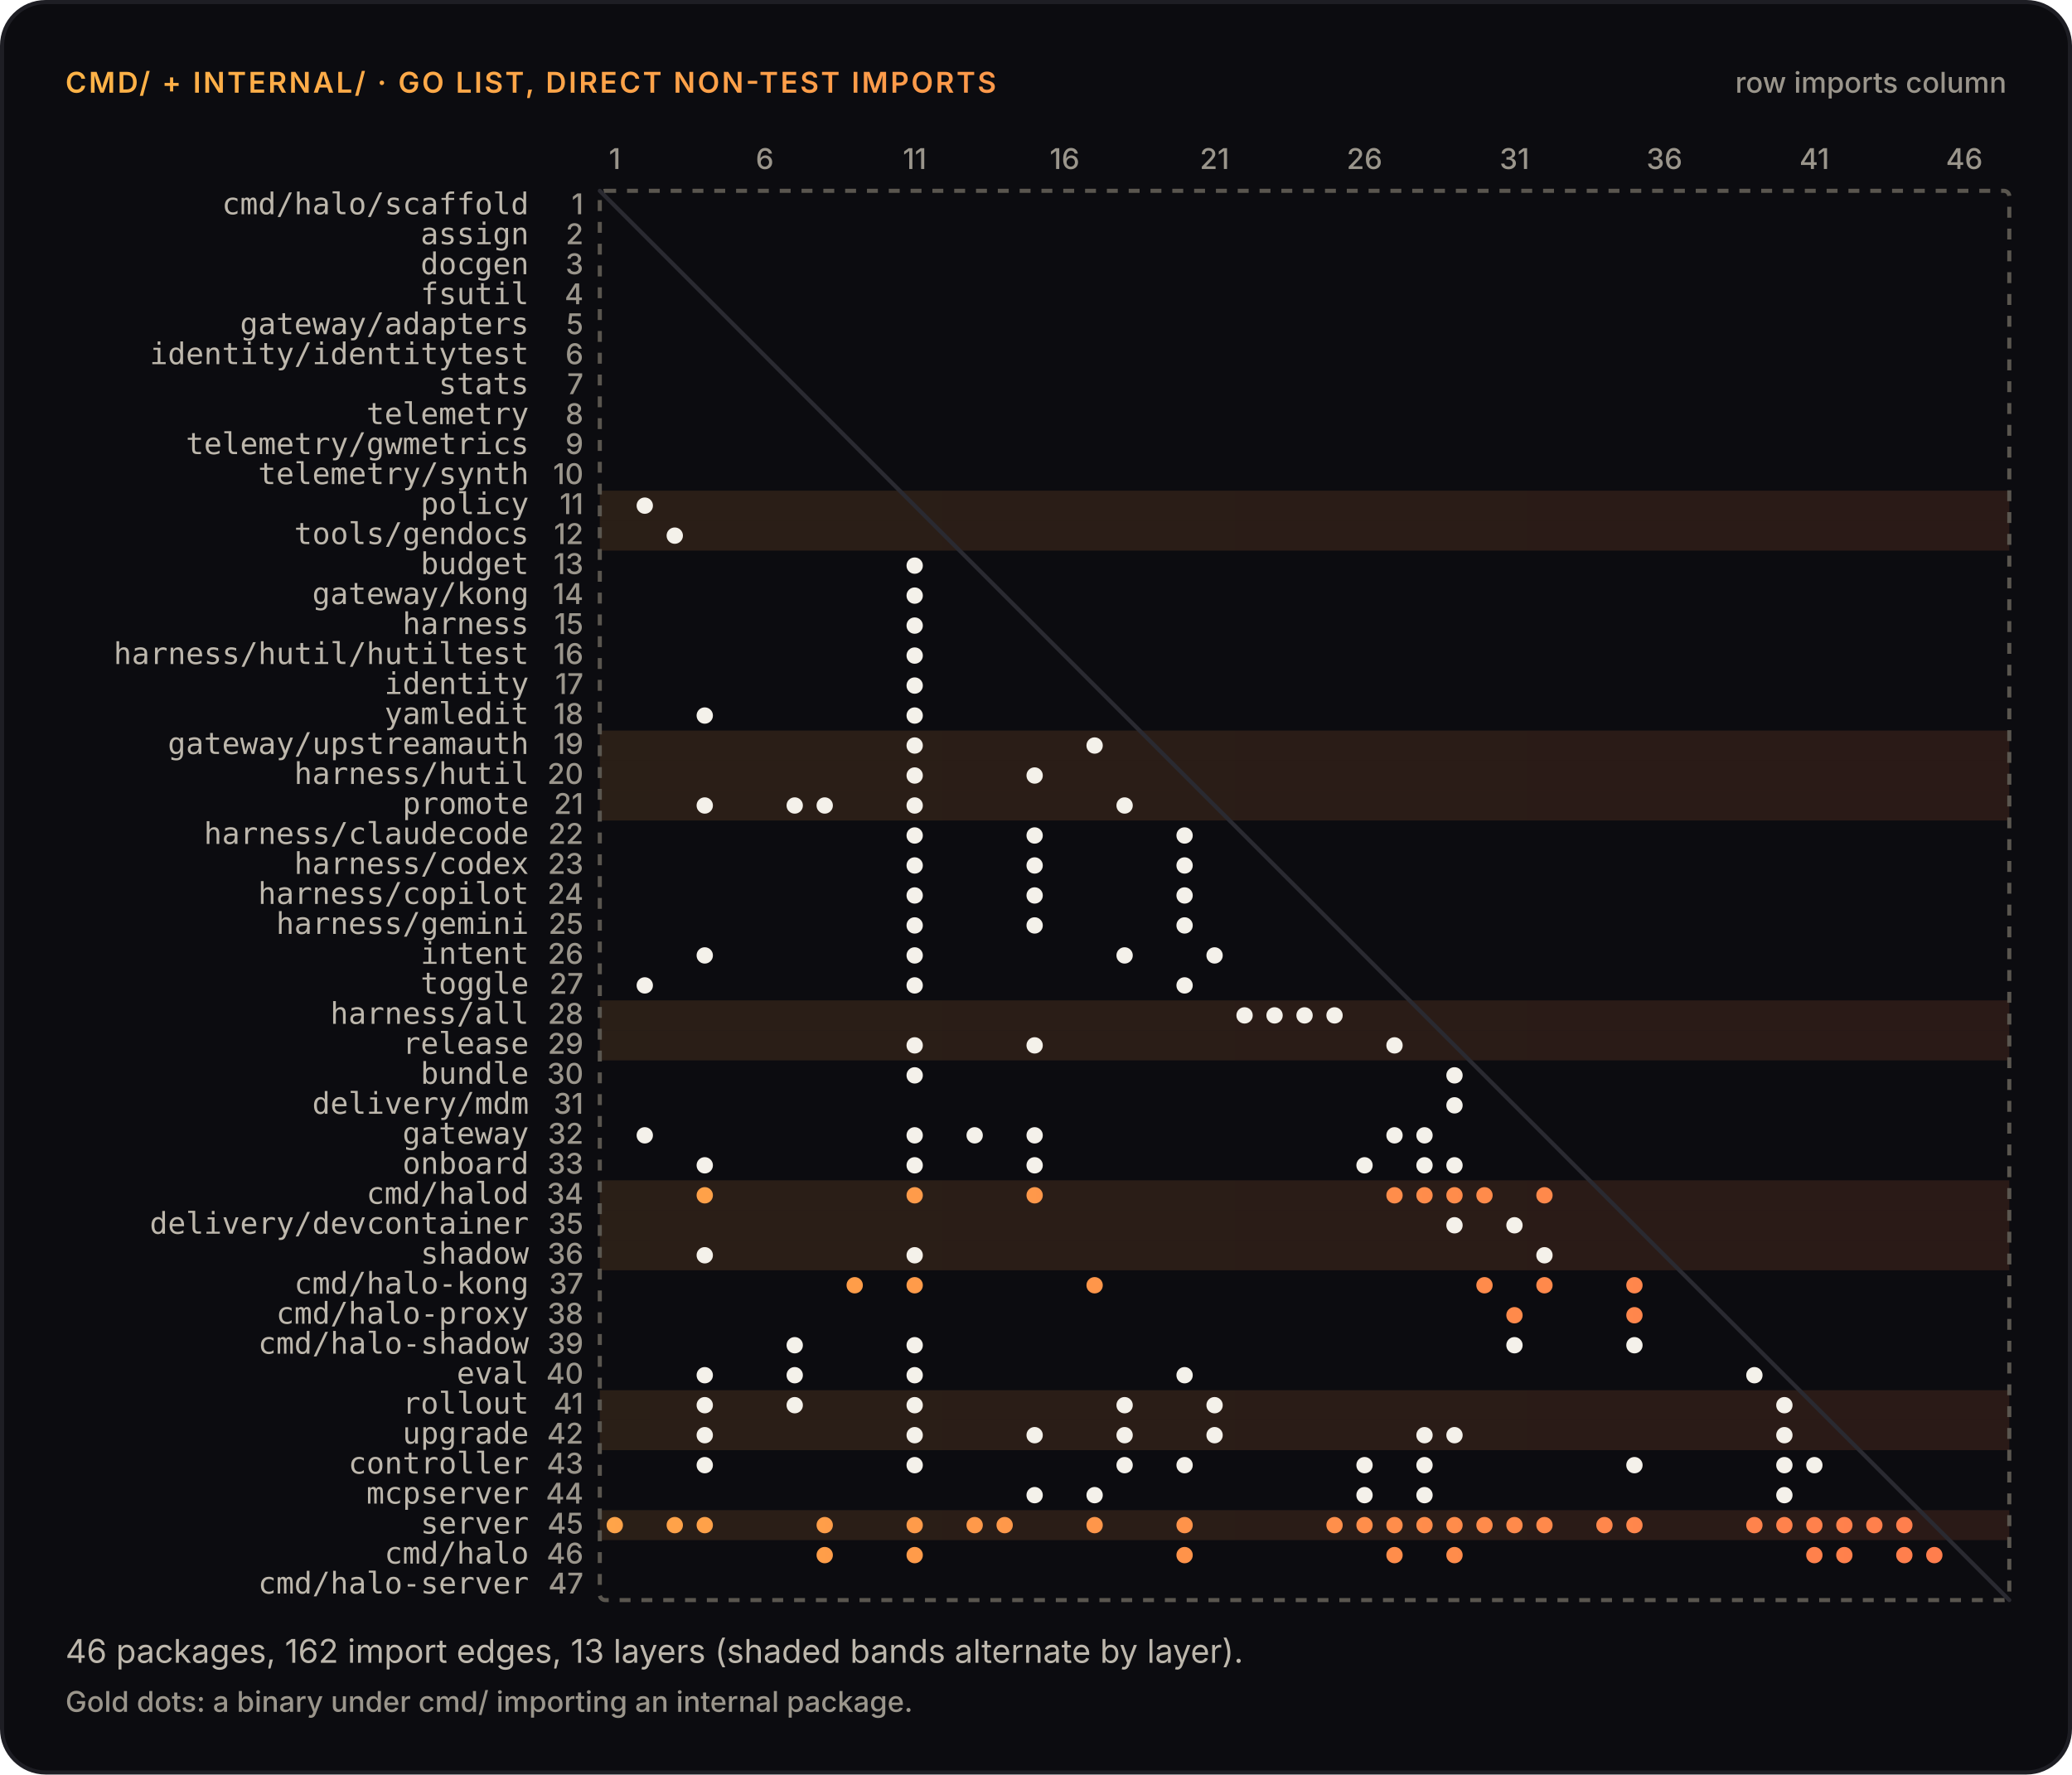
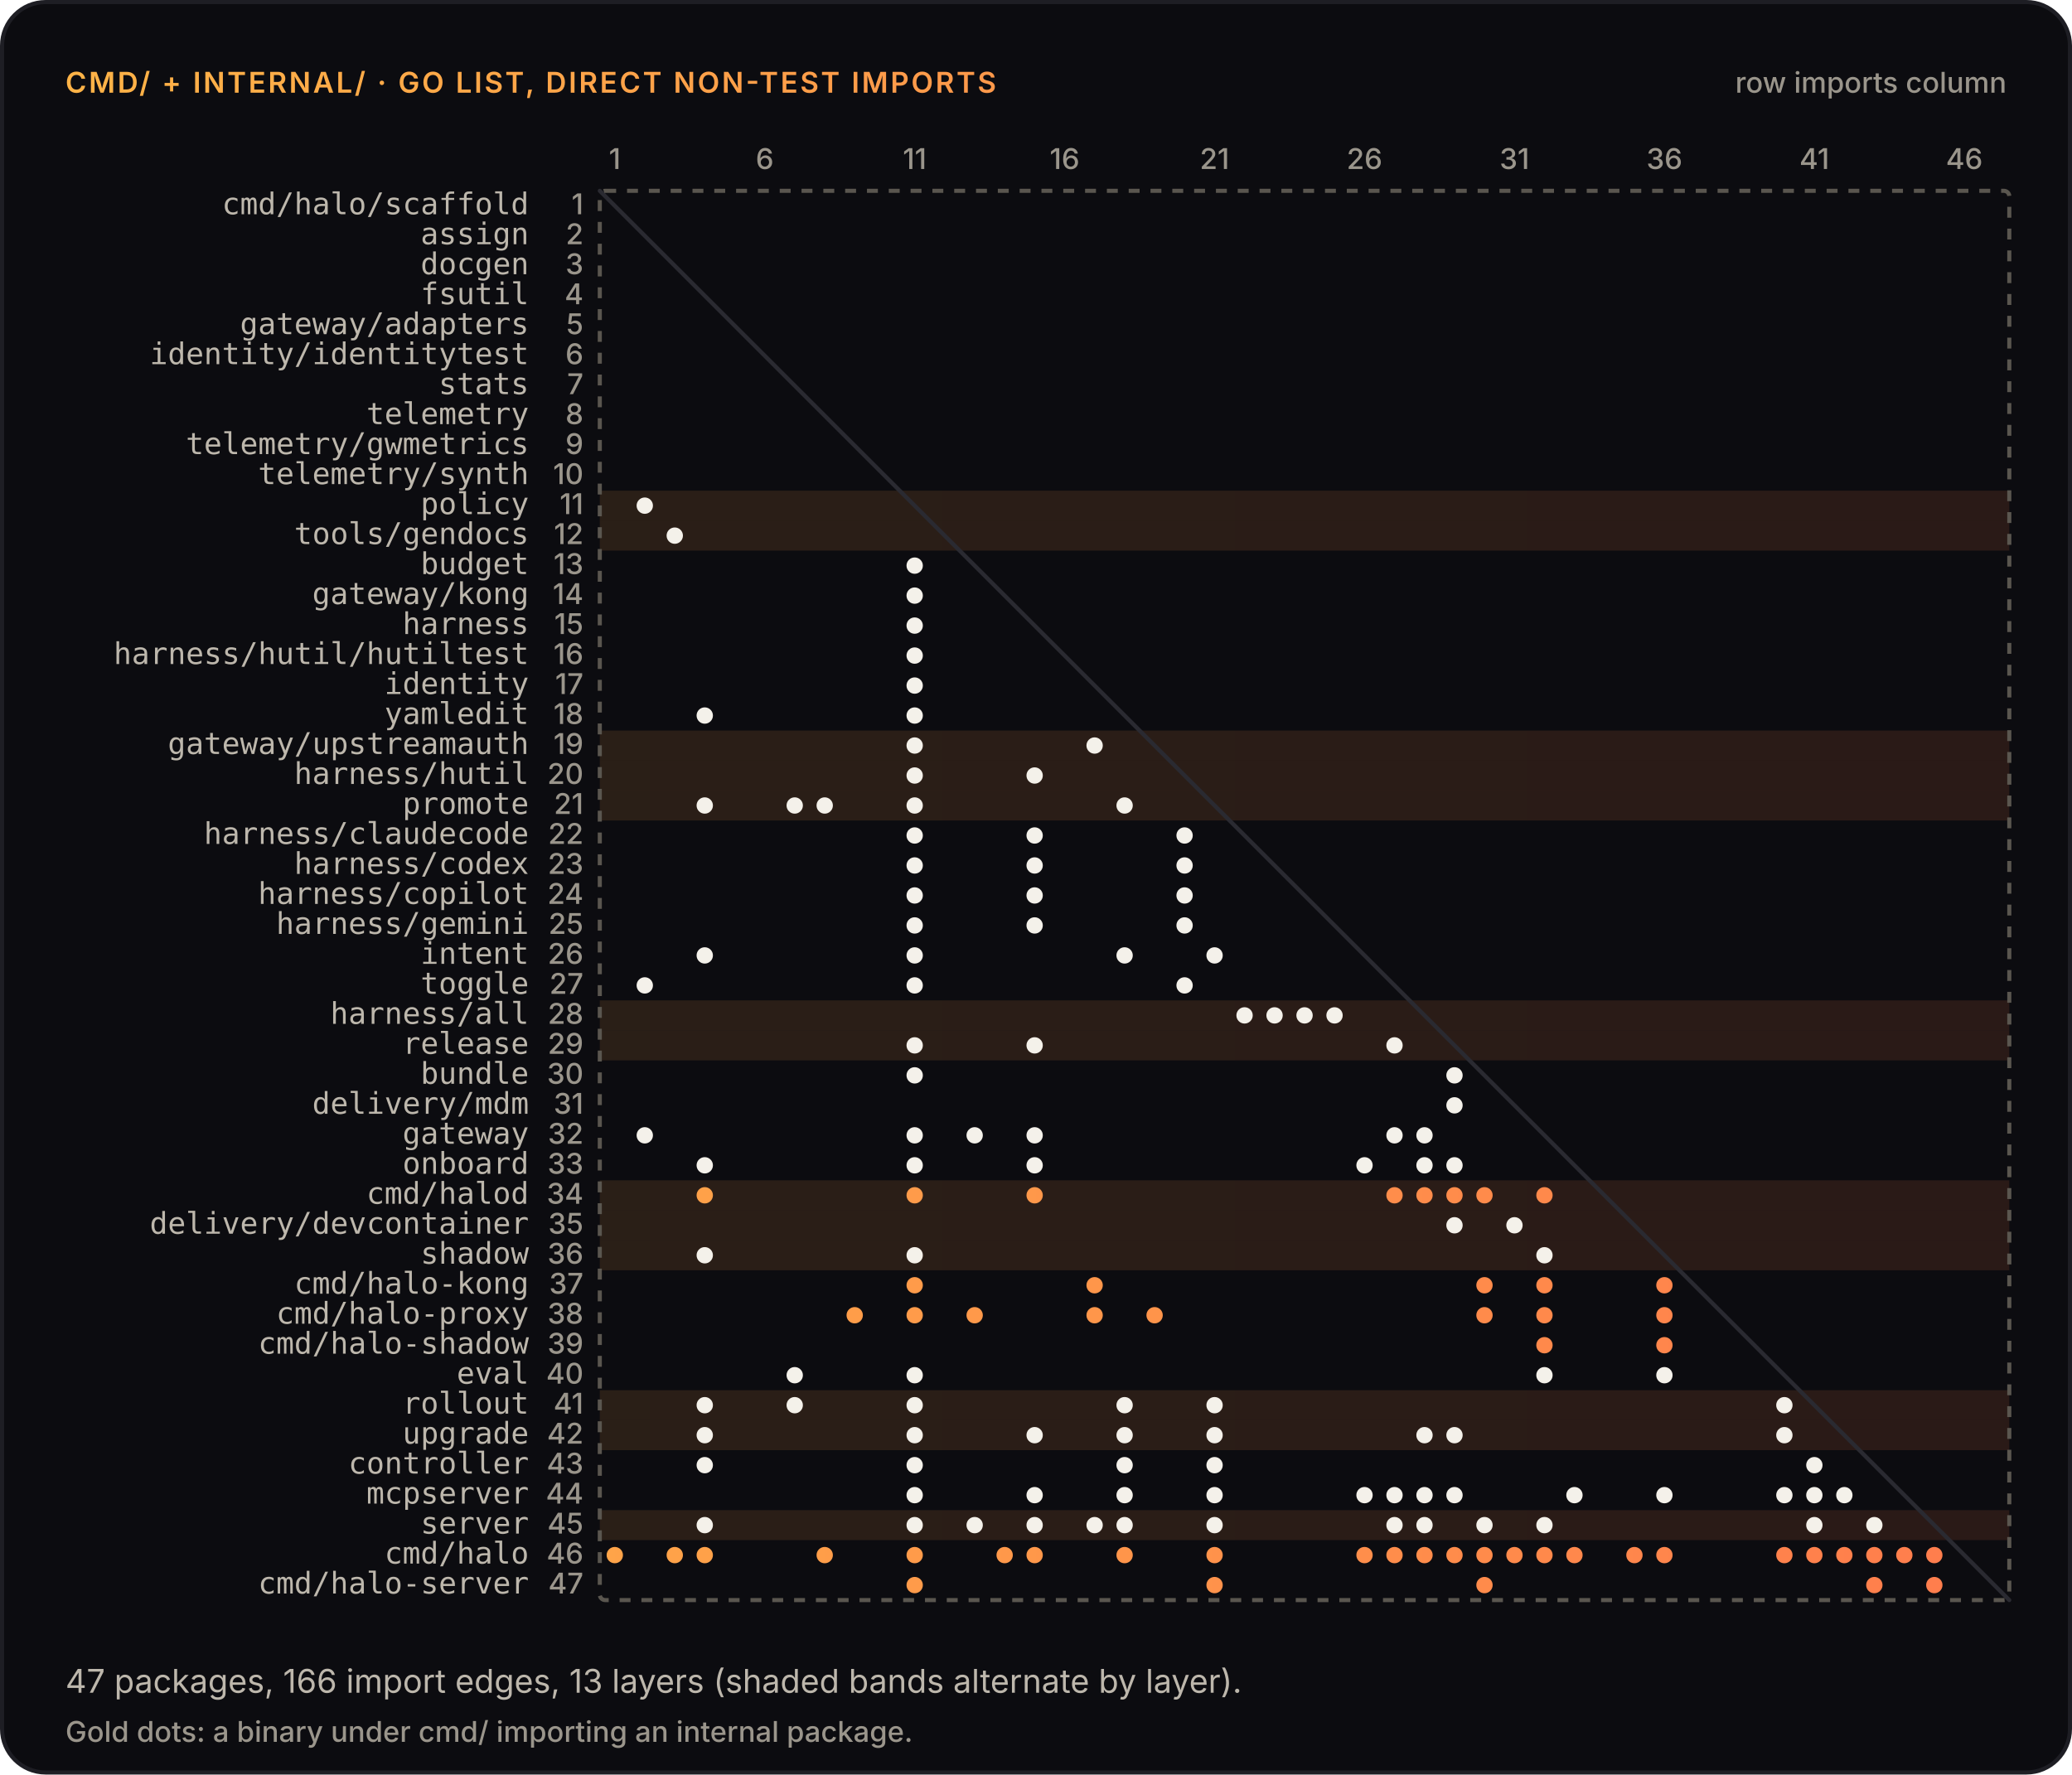
<svg xmlns="http://www.w3.org/2000/svg" viewBox="0 0 760 651" width="760" height="651" role="img" aria-labelledby="t d" font-family="ui-sans-serif,-apple-system,Inter,'Segoe UI',sans-serif">
  <style>
.cv{fill:#0c0c10;stroke:#1e1e24;stroke-width:1.5}
.card{fill:#121217;stroke:#2a2a31;stroke-width:1.5}
.soft{fill:url(#gs)}
.ring{fill:none;stroke:url(#ga);stroke-width:1.5}
.dcard{fill:#2a1414;stroke:#ff7a7a;stroke-width:1.5}
.ghost{fill:none;stroke:#5a564f;stroke-width:1.5;stroke-dasharray:4 4}
.zone{fill:#0f0f14;stroke:#24242b;stroke-width:1.5}
.chip{fill:#1a1a20;stroke:#2a2a31;stroke-width:1}
text{font-family:ui-sans-serif,-apple-system,Inter,'Segoe UI',sans-serif}
.t{font-size:13.5px;font-weight:600;fill:#f4f1ea}
.tm{font:600 12.5px ui-monospace,'SF Mono','JetBrains Mono',Menlo,Consolas,monospace;fill:#f4f1ea}
.td{fill:#ff7a7a}
.s{font-size:12px;fill:#bdb7ac}
.m{font:11px ui-monospace,'SF Mono','JetBrains Mono',Menlo,Consolas,monospace;fill:#bdb7ac}
.xs{font-size:10.5px;font-weight:500;fill:#9a958b}
.xm{font-family:ui-monospace,'SF Mono','JetBrains Mono',Menlo,Consolas,monospace;font-weight:400}
.xa{fill:url(#ga);font-weight:600}
.xd{fill:#ff7a7a;font-weight:600}
.xw{fill:#16130f;font-weight:600}
.k{font-size:10.5px;font-weight:600;letter-spacing:.08em;fill:#9a958b}
.ka{fill:url(#ga)}
.h1{font-size:42px;font-weight:700;letter-spacing:-.02em;fill:#f4f1ea}
.ln,.la,.ld,.lm{fill:none;stroke-width:1.5;stroke-linecap:round;stroke-linejoin:round}
.ln{stroke:#5a564f}.la{stroke:url(#ga)}.ld{stroke:#ff7a7a}.lm{stroke:#2a2a31}
.lane{stroke:#2a2a31;stroke-width:1.5;stroke-dasharray:3 4}
.dash{stroke-dasharray:5 5}
.dl{fill:#5a564f}.da{fill:url(#ga)}.dd{fill:#ff7a7a}
.pl{fill:#0c0c10}.pa{fill:#0c0c10;stroke:url(#ga);stroke-width:1}
.pd{fill:#2a1414;stroke:#ff7a7a;stroke-width:1}.ps{fill:url(#ga)}
.fa{fill:url(#ga)}.fs{fill:url(#gs)}.fm{fill:#1a1a20}.fd{fill:#ff7a7a}.ft{fill:#f4f1ea}
.bdg{fill:url(#ga)}.bn{font-size:9.5px;font-weight:700;fill:#16130f}
.ic{fill:none;stroke:url(#ga);stroke-width:1.75;stroke-linecap:round;stroke-linejoin:round}
.pkt{fill:url(#ga)}
.grow{transform-box:fill-box;transform-origin:left;animation:grow 4.8s cubic-bezier(.6,0,.2,1) infinite}
@keyframes grow{0%{transform:scaleX(.08)}25%{transform:scaleX(.3)}50%{transform:scaleX(.55)}75%,100%{transform:scaleX(1)}}
.flow{stroke-dasharray:4 6;animation:flow 1.1s linear infinite}
@keyframes flow{to{stroke-dashoffset:-20}}
.blink{animation:blink 3.2s ease-in-out infinite}
@keyframes blink{0%,100%{opacity:.18}35%,65%{opacity:1}}
.pulse{transform-box:fill-box;transform-origin:center;animation:pulse 2.8s ease-out infinite}
@keyframes pulse{0%{opacity:.55;transform:scale(.6)}100%{opacity:0;transform:scale(1.5)}}
@media (prefers-reduced-motion:reduce){.flow,.blink,.pulse,.grow{animation:none}.blink{opacity:1}.pulse,.pkt{display:none}}
</style>
  <defs>
    <linearGradient id="ga" gradientUnits="userSpaceOnUse" x1="0" y1="0" x2="760" y2="0">
      <stop offset="0" stop-color="#ffb547" />
      <stop offset="1" stop-color="#ff7a4d" />
    </linearGradient>
    <linearGradient id="gs" gradientUnits="userSpaceOnUse" x1="0" y1="0" x2="760" y2="0">
      <stop offset="0" stop-color="#ffb547" stop-opacity="0.12" />
      <stop offset="1" stop-color="#ff7a4d" stop-opacity="0.12" />
    </linearGradient>
    <filter id="sh" x="-10%" y="-10%" width="120%" height="140%">
      <feDropShadow dx="0" dy="1" stdDeviation="1.6" flood-color="#000000" flood-opacity="0.5" />
    </filter>
  </defs>
  <rect class="cv" x=".75" y=".75" width="758.5" height="649.5" rx="16" />
  <text class="k ka" x="24" y="34">CMD/ + INTERNAL/ · GO LIST, DIRECT NON-TEST IMPORTS</text>
  <text class="xs" x="736" y="34" text-anchor="end">row imports column</text>
  <text class="m" x="194" y="78.6" text-anchor="end">cmd/halo/scaffold</text>
  <text class="xs" x="214" y="78.6" text-anchor="end">1</text>
  <text class="m" x="194" y="89.6" text-anchor="end">assign</text>
  <text class="xs" x="214" y="89.6" text-anchor="end">2</text>
  <text class="m" x="194" y="100.6" text-anchor="end">docgen</text>
  <text class="xs" x="214" y="100.6" text-anchor="end">3</text>
  <text class="m" x="194" y="111.6" text-anchor="end">fsutil</text>
  <text class="xs" x="214" y="111.6" text-anchor="end">4</text>
  <text class="m" x="194" y="122.6" text-anchor="end">gateway/adapters</text>
  <text class="xs" x="214" y="122.6" text-anchor="end">5</text>
  <text class="m" x="194" y="133.6" text-anchor="end">identity/identitytest</text>
  <text class="xs" x="214" y="133.6" text-anchor="end">6</text>
  <text class="m" x="194" y="144.6" text-anchor="end">stats</text>
  <text class="xs" x="214" y="144.6" text-anchor="end">7</text>
  <text class="m" x="194" y="155.6" text-anchor="end">telemetry</text>
  <text class="xs" x="214" y="155.6" text-anchor="end">8</text>
  <text class="m" x="194" y="166.6" text-anchor="end">telemetry/gwmetrics</text>
  <text class="xs" x="214" y="166.6" text-anchor="end">9</text>
  <text class="m" x="194" y="177.6" text-anchor="end">telemetry/synth</text>
  <text class="xs" x="214" y="177.6" text-anchor="end">10</text>
  <rect class="fs" x="220" y="180" width="517" height="11" />
  <text class="m" x="194" y="188.6" text-anchor="end">policy</text>
  <text class="xs" x="214" y="188.6" text-anchor="end">11</text>
  <rect class="fs" x="220" y="191" width="517" height="11" />
  <text class="m" x="194" y="199.6" text-anchor="end">tools/gendocs</text>
  <text class="xs" x="214" y="199.6" text-anchor="end">12</text>
  <text class="m" x="194" y="210.6" text-anchor="end">budget</text>
  <text class="xs" x="214" y="210.6" text-anchor="end">13</text>
  <text class="m" x="194" y="221.6" text-anchor="end">gateway/kong</text>
  <text class="xs" x="214" y="221.6" text-anchor="end">14</text>
  <text class="m" x="194" y="232.6" text-anchor="end">harness</text>
  <text class="xs" x="214" y="232.6" text-anchor="end">15</text>
  <text class="m" x="194" y="243.6" text-anchor="end">harness/hutil/hutiltest</text>
  <text class="xs" x="214" y="243.6" text-anchor="end">16</text>
  <text class="m" x="194" y="254.6" text-anchor="end">identity</text>
  <text class="xs" x="214" y="254.6" text-anchor="end">17</text>
  <text class="m" x="194" y="265.6" text-anchor="end">yamledit</text>
  <text class="xs" x="214" y="265.6" text-anchor="end">18</text>
  <rect class="fs" x="220" y="268" width="517" height="11" />
  <text class="m" x="194" y="276.6" text-anchor="end">gateway/upstreamauth</text>
  <text class="xs" x="214" y="276.6" text-anchor="end">19</text>
  <rect class="fs" x="220" y="279" width="517" height="11" />
  <text class="m" x="194" y="287.6" text-anchor="end">harness/hutil</text>
  <text class="xs" x="214" y="287.6" text-anchor="end">20</text>
  <rect class="fs" x="220" y="290" width="517" height="11" />
  <text class="m" x="194" y="298.6" text-anchor="end">promote</text>
  <text class="xs" x="214" y="298.6" text-anchor="end">21</text>
  <text class="m" x="194" y="309.6" text-anchor="end">harness/claudecode</text>
  <text class="xs" x="214" y="309.6" text-anchor="end">22</text>
  <text class="m" x="194" y="320.6" text-anchor="end">harness/codex</text>
  <text class="xs" x="214" y="320.6" text-anchor="end">23</text>
  <text class="m" x="194" y="331.6" text-anchor="end">harness/copilot</text>
  <text class="xs" x="214" y="331.6" text-anchor="end">24</text>
  <text class="m" x="194" y="342.6" text-anchor="end">harness/gemini</text>
  <text class="xs" x="214" y="342.6" text-anchor="end">25</text>
  <text class="m" x="194" y="353.6" text-anchor="end">intent</text>
  <text class="xs" x="214" y="353.6" text-anchor="end">26</text>
  <text class="m" x="194" y="364.6" text-anchor="end">toggle</text>
  <text class="xs" x="214" y="364.6" text-anchor="end">27</text>
  <rect class="fs" x="220" y="367" width="517" height="11" />
  <text class="m" x="194" y="375.6" text-anchor="end">harness/all</text>
  <text class="xs" x="214" y="375.6" text-anchor="end">28</text>
  <rect class="fs" x="220" y="378" width="517" height="11" />
  <text class="m" x="194" y="386.6" text-anchor="end">release</text>
  <text class="xs" x="214" y="386.6" text-anchor="end">29</text>
  <text class="m" x="194" y="397.6" text-anchor="end">bundle</text>
  <text class="xs" x="214" y="397.6" text-anchor="end">30</text>
  <text class="m" x="194" y="408.6" text-anchor="end">delivery/mdm</text>
  <text class="xs" x="214" y="408.6" text-anchor="end">31</text>
  <text class="m" x="194" y="419.6" text-anchor="end">gateway</text>
  <text class="xs" x="214" y="419.6" text-anchor="end">32</text>
  <text class="m" x="194" y="430.6" text-anchor="end">onboard</text>
  <text class="xs" x="214" y="430.6" text-anchor="end">33</text>
  <rect class="fs" x="220" y="433" width="517" height="11" />
  <text class="m" x="194" y="441.6" text-anchor="end">cmd/halod</text>
  <text class="xs" x="214" y="441.6" text-anchor="end">34</text>
  <rect class="fs" x="220" y="444" width="517" height="11" />
  <text class="m" x="194" y="452.6" text-anchor="end">delivery/devcontainer</text>
  <text class="xs" x="214" y="452.6" text-anchor="end">35</text>
  <rect class="fs" x="220" y="455" width="517" height="11" />
  <text class="m" x="194" y="463.6" text-anchor="end">shadow</text>
  <text class="xs" x="214" y="463.6" text-anchor="end">36</text>
  <text class="m" x="194" y="474.6" text-anchor="end">cmd/halo-kong</text>
  <text class="xs" x="214" y="474.6" text-anchor="end">37</text>
  <text class="m" x="194" y="485.6" text-anchor="end">cmd/halo-proxy</text>
  <text class="xs" x="214" y="485.6" text-anchor="end">38</text>
  <text class="m" x="194" y="496.6" text-anchor="end">cmd/halo-shadow</text>
  <text class="xs" x="214" y="496.6" text-anchor="end">39</text>
  <text class="m" x="194" y="507.6" text-anchor="end">eval</text>
  <text class="xs" x="214" y="507.6" text-anchor="end">40</text>
  <rect class="fs" x="220" y="510" width="517" height="11" />
  <text class="m" x="194" y="518.6" text-anchor="end">rollout</text>
  <text class="xs" x="214" y="518.6" text-anchor="end">41</text>
  <rect class="fs" x="220" y="521" width="517" height="11" />
  <text class="m" x="194" y="529.6" text-anchor="end">upgrade</text>
  <text class="xs" x="214" y="529.6" text-anchor="end">42</text>
  <text class="m" x="194" y="540.6" text-anchor="end">controller</text>
  <text class="xs" x="214" y="540.6" text-anchor="end">43</text>
  <text class="m" x="194" y="551.6" text-anchor="end">mcpserver</text>
  <text class="xs" x="214" y="551.6" text-anchor="end">44</text>
  <rect class="fs" x="220" y="554" width="517" height="11" />
  <text class="m" x="194" y="562.6" text-anchor="end">server</text>
  <text class="xs" x="214" y="562.6" text-anchor="end">45</text>
  <text class="m" x="194" y="573.6" text-anchor="end">cmd/halo</text>
  <text class="xs" x="214" y="573.6" text-anchor="end">46</text>
  <text class="m" x="194" y="584.6" text-anchor="end">cmd/halo-server</text>
  <text class="xs" x="214" y="584.6" text-anchor="end">47</text>
  <text class="xs" x="225.5" y="62" text-anchor="middle">1</text>
  <text class="xs" x="280.5" y="62" text-anchor="middle">6</text>
  <text class="xs" x="335.5" y="62" text-anchor="middle">11</text>
  <text class="xs" x="390.5" y="62" text-anchor="middle">16</text>
  <text class="xs" x="445.5" y="62" text-anchor="middle">21</text>
  <text class="xs" x="500.5" y="62" text-anchor="middle">26</text>
  <text class="xs" x="555.5" y="62" text-anchor="middle">31</text>
  <text class="xs" x="610.5" y="62" text-anchor="middle">36</text>
  <text class="xs" x="665.5" y="62" text-anchor="middle">41</text>
  <text class="xs" x="720.5" y="62" text-anchor="middle">46</text>
  <path class="lm" d="M220 70L737 587" />
  <rect class="ghost" x="220" y="70" width="517" height="517" rx="2" />
  <circle class="ft" cx="236.5" cy="185.5" r="3" />
  <circle class="ft" cx="247.5" cy="196.5" r="3" />
  <circle class="ft" cx="335.5" cy="207.5" r="3" />
  <circle class="ft" cx="335.5" cy="218.5" r="3" />
  <circle class="ft" cx="335.5" cy="229.5" r="3" />
  <circle class="ft" cx="335.5" cy="240.5" r="3" />
  <circle class="ft" cx="335.5" cy="251.5" r="3" />
  <circle class="ft" cx="258.5" cy="262.5" r="3" />
  <circle class="ft" cx="335.5" cy="262.5" r="3" />
  <circle class="ft" cx="401.5" cy="273.5" r="3" />
  <circle class="ft" cx="335.5" cy="273.5" r="3" />
  <circle class="ft" cx="379.5" cy="284.5" r="3" />
  <circle class="ft" cx="335.5" cy="284.5" r="3" />
  <circle class="ft" cx="258.5" cy="295.5" r="3" />
  <circle class="ft" cx="335.5" cy="295.5" r="3" />
  <circle class="ft" cx="291.5" cy="295.5" r="3" />
  <circle class="ft" cx="302.5" cy="295.5" r="3" />
  <circle class="ft" cx="412.5" cy="295.5" r="3" />
  <circle class="ft" cx="379.5" cy="306.5" r="3" />
  <circle class="ft" cx="434.5" cy="306.5" r="3" />
  <circle class="ft" cx="335.5" cy="306.5" r="3" />
  <circle class="ft" cx="379.5" cy="317.5" r="3" />
  <circle class="ft" cx="434.5" cy="317.5" r="3" />
  <circle class="ft" cx="335.5" cy="317.5" r="3" />
  <circle class="ft" cx="379.5" cy="328.5" r="3" />
  <circle class="ft" cx="434.5" cy="328.5" r="3" />
  <circle class="ft" cx="335.5" cy="328.5" r="3" />
  <circle class="ft" cx="379.5" cy="339.5" r="3" />
  <circle class="ft" cx="434.5" cy="339.5" r="3" />
  <circle class="ft" cx="335.5" cy="339.5" r="3" />
  <circle class="ft" cx="258.5" cy="350.5" r="3" />
  <circle class="ft" cx="335.5" cy="350.5" r="3" />
  <circle class="ft" cx="445.5" cy="350.5" r="3" />
  <circle class="ft" cx="412.5" cy="350.5" r="3" />
  <circle class="ft" cx="236.5" cy="361.5" r="3" />
  <circle class="ft" cx="434.5" cy="361.5" r="3" />
  <circle class="ft" cx="335.5" cy="361.5" r="3" />
  <circle class="ft" cx="456.5" cy="372.5" r="3" />
  <circle class="ft" cx="467.5" cy="372.5" r="3" />
  <circle class="ft" cx="478.5" cy="372.5" r="3" />
  <circle class="ft" cx="489.5" cy="372.5" r="3" />
  <circle class="ft" cx="379.5" cy="383.5" r="3" />
  <circle class="ft" cx="335.5" cy="383.5" r="3" />
  <circle class="ft" cx="511.5" cy="383.5" r="3" />
  <circle class="ft" cx="335.5" cy="394.5" r="3" />
  <circle class="ft" cx="533.5" cy="394.5" r="3" />
  <circle class="ft" cx="533.5" cy="405.5" r="3" />
  <circle class="ft" cx="236.5" cy="416.5" r="3" />
  <circle class="ft" cx="357.5" cy="416.5" r="3" />
  <circle class="ft" cx="379.5" cy="416.5" r="3" />
  <circle class="ft" cx="522.5" cy="416.5" r="3" />
  <circle class="ft" cx="335.5" cy="416.5" r="3" />
  <circle class="ft" cx="511.5" cy="416.5" r="3" />
  <circle class="ft" cx="258.5" cy="427.5" r="3" />
  <circle class="ft" cx="379.5" cy="427.5" r="3" />
  <circle class="ft" cx="522.5" cy="427.5" r="3" />
  <circle class="ft" cx="500.5" cy="427.5" r="3" />
  <circle class="ft" cx="335.5" cy="427.5" r="3" />
  <circle class="ft" cx="533.5" cy="427.5" r="3" />
  <circle class="fa" cx="544.5" cy="438.5" r="3" />
  <circle class="fa" cx="258.5" cy="438.5" r="3" />
  <circle class="fa" cx="566.5" cy="438.5" r="3" />
  <circle class="fa" cx="379.5" cy="438.5" r="3" />
  <circle class="fa" cx="522.5" cy="438.5" r="3" />
  <circle class="fa" cx="335.5" cy="438.5" r="3" />
  <circle class="fa" cx="533.5" cy="438.5" r="3" />
  <circle class="fa" cx="511.5" cy="438.5" r="3" />
  <circle class="ft" cx="555.5" cy="449.5" r="3" />
  <circle class="ft" cx="533.5" cy="449.5" r="3" />
  <circle class="ft" cx="258.5" cy="460.5" r="3" />
  <circle class="ft" cx="566.5" cy="460.5" r="3" />
  <circle class="ft" cx="335.5" cy="460.5" r="3" />
  <circle class="fa" cx="544.5" cy="471.5" r="3" />
  <circle class="fa" cx="566.5" cy="471.5" r="3" />
  <circle class="fa" cx="401.5" cy="471.5" r="3" />
  <circle class="fa" cx="335.5" cy="471.5" r="3" />
-   <circle class="fa" cx="599.5" cy="471.5" r="3" />
-   <circle class="fa" cx="313.5" cy="471.5" r="3" />
-   <circle class="fa" cx="555.5" cy="482.5" r="3" />
-   <circle class="fa" cx="599.5" cy="482.5" r="3" />
-   <circle class="ft" cx="555.5" cy="493.5" r="3" />
-   <circle class="ft" cx="335.5" cy="493.5" r="3" />
-   <circle class="ft" cx="599.5" cy="493.5" r="3" />
-   <circle class="ft" cx="291.5" cy="493.5" r="3" />
-   <circle class="ft" cx="643.5" cy="504.5" r="3" />
-   <circle class="ft" cx="258.5" cy="504.5" r="3" />
+   <circle class="fa" cx="610.5" cy="471.5" r="3" />
+   <circle class="fa" cx="357.5" cy="482.5" r="3" />
+   <circle class="fa" cx="544.5" cy="482.5" r="3" />
+   <circle class="fa" cx="566.5" cy="482.5" r="3" />
+   <circle class="fa" cx="423.5" cy="482.5" r="3" />
+   <circle class="fa" cx="401.5" cy="482.5" r="3" />
+   <circle class="fa" cx="335.5" cy="482.5" r="3" />
+   <circle class="fa" cx="610.5" cy="482.5" r="3" />
+   <circle class="fa" cx="313.5" cy="482.5" r="3" />
+   <circle class="fa" cx="566.5" cy="493.5" r="3" />
+   <circle class="fa" cx="610.5" cy="493.5" r="3" />
+   <circle class="ft" cx="566.5" cy="504.5" r="3" />
  <circle class="ft" cx="335.5" cy="504.5" r="3" />
-   <circle class="ft" cx="434.5" cy="504.5" r="3" />
+   <circle class="ft" cx="610.5" cy="504.5" r="3" />
  <circle class="ft" cx="291.5" cy="504.5" r="3" />
  <circle class="ft" cx="654.5" cy="515.5" r="3" />
  <circle class="ft" cx="258.5" cy="515.5" r="3" />
  <circle class="ft" cx="335.5" cy="515.5" r="3" />
  <circle class="ft" cx="445.5" cy="515.5" r="3" />
  <circle class="ft" cx="291.5" cy="515.5" r="3" />
  <circle class="ft" cx="412.5" cy="515.5" r="3" />
  <circle class="ft" cx="654.5" cy="526.5" r="3" />
  <circle class="ft" cx="258.5" cy="526.5" r="3" />
  <circle class="ft" cx="379.5" cy="526.5" r="3" />
  <circle class="ft" cx="522.5" cy="526.5" r="3" />
  <circle class="ft" cx="335.5" cy="526.5" r="3" />
  <circle class="ft" cx="445.5" cy="526.5" r="3" />
  <circle class="ft" cx="533.5" cy="526.5" r="3" />
  <circle class="ft" cx="412.5" cy="526.5" r="3" />
  <circle class="ft" cx="258.5" cy="537.5" r="3" />
  <circle class="ft" cx="335.5" cy="537.5" r="3" />
-   <circle class="ft" cx="434.5" cy="537.5" r="3" />
-   <circle class="ft" cx="522.5" cy="537.5" r="3" />
-   <circle class="ft" cx="654.5" cy="537.5" r="3" />
-   <circle class="ft" cx="599.5" cy="537.5" r="3" />
-   <circle class="ft" cx="500.5" cy="537.5" r="3" />
+   <circle class="ft" cx="445.5" cy="537.5" r="3" />
  <circle class="ft" cx="665.5" cy="537.5" r="3" />
  <circle class="ft" cx="412.5" cy="537.5" r="3" />
  <circle class="ft" cx="654.5" cy="548.5" r="3" />
  <circle class="ft" cx="379.5" cy="548.5" r="3" />
  <circle class="ft" cx="522.5" cy="548.5" r="3" />
  <circle class="ft" cx="500.5" cy="548.5" r="3" />
-   <circle class="ft" cx="401.5" cy="548.5" r="3" />
-   <circle class="fa" cx="225.5" cy="559.5" r="3" />
-   <circle class="fa" cx="533.5" cy="559.5" r="3" />
-   <circle class="fa" cx="676.5" cy="559.5" r="3" />
-   <circle class="fa" cx="588.5" cy="559.5" r="3" />
-   <circle class="fa" cx="544.5" cy="559.5" r="3" />
-   <circle class="fa" cx="247.5" cy="559.5" r="3" />
-   <circle class="fa" cx="643.5" cy="559.5" r="3" />
-   <circle class="fa" cx="258.5" cy="559.5" r="3" />
-   <circle class="fa" cx="555.5" cy="559.5" r="3" />
-   <circle class="fa" cx="357.5" cy="559.5" r="3" />
-   <circle class="fa" cx="368.5" cy="559.5" r="3" />
-   <circle class="fa" cx="511.5" cy="559.5" r="3" />
-   <circle class="fa" cx="489.5" cy="559.5" r="3" />
-   <circle class="fa" cx="687.5" cy="559.5" r="3" />
-   <circle class="fa" cx="566.5" cy="559.5" r="3" />
-   <circle class="fa" cx="335.5" cy="559.5" r="3" />
-   <circle class="fa" cx="434.5" cy="559.5" r="3" />
-   <circle class="fa" cx="522.5" cy="559.5" r="3" />
-   <circle class="fa" cx="654.5" cy="559.5" r="3" />
-   <circle class="fa" cx="698.5" cy="559.5" r="3" />
-   <circle class="fa" cx="599.5" cy="559.5" r="3" />
-   <circle class="fa" cx="302.5" cy="559.5" r="3" />
-   <circle class="fa" cx="500.5" cy="559.5" r="3" />
-   <circle class="fa" cx="665.5" cy="559.5" r="3" />
-   <circle class="fa" cx="401.5" cy="559.5" r="3" />
+   <circle class="ft" cx="577.5" cy="548.5" r="3" />
+   <circle class="ft" cx="335.5" cy="548.5" r="3" />
+   <circle class="ft" cx="445.5" cy="548.5" r="3" />
+   <circle class="ft" cx="533.5" cy="548.5" r="3" />
+   <circle class="ft" cx="665.5" cy="548.5" r="3" />
+   <circle class="ft" cx="610.5" cy="548.5" r="3" />
+   <circle class="ft" cx="511.5" cy="548.5" r="3" />
+   <circle class="ft" cx="676.5" cy="548.5" r="3" />
+   <circle class="ft" cx="412.5" cy="548.5" r="3" />
+   <circle class="ft" cx="357.5" cy="559.5" r="3" />
+   <circle class="ft" cx="544.5" cy="559.5" r="3" />
+   <circle class="ft" cx="687.5" cy="559.5" r="3" />
+   <circle class="ft" cx="258.5" cy="559.5" r="3" />
+   <circle class="ft" cx="566.5" cy="559.5" r="3" />
+   <circle class="ft" cx="379.5" cy="559.5" r="3" />
+   <circle class="ft" cx="522.5" cy="559.5" r="3" />
+   <circle class="ft" cx="401.5" cy="559.5" r="3" />
+   <circle class="ft" cx="335.5" cy="559.5" r="3" />
+   <circle class="ft" cx="445.5" cy="559.5" r="3" />
+   <circle class="ft" cx="665.5" cy="559.5" r="3" />
+   <circle class="ft" cx="511.5" cy="559.5" r="3" />
+   <circle class="ft" cx="412.5" cy="559.5" r="3" />
+   <circle class="fa" cx="225.5" cy="570.5" r="3" />
+   <circle class="fa" cx="544.5" cy="570.5" r="3" />
+   <circle class="fa" cx="687.5" cy="570.5" r="3" />
+   <circle class="fa" cx="599.5" cy="570.5" r="3" />
+   <circle class="fa" cx="555.5" cy="570.5" r="3" />
+   <circle class="fa" cx="247.5" cy="570.5" r="3" />
+   <circle class="fa" cx="654.5" cy="570.5" r="3" />
+   <circle class="fa" cx="258.5" cy="570.5" r="3" />
+   <circle class="fa" cx="566.5" cy="570.5" r="3" />
+   <circle class="fa" cx="368.5" cy="570.5" r="3" />
+   <circle class="fa" cx="379.5" cy="570.5" r="3" />
+   <circle class="fa" cx="522.5" cy="570.5" r="3" />
+   <circle class="fa" cx="500.5" cy="570.5" r="3" />
+   <circle class="fa" cx="698.5" cy="570.5" r="3" />
+   <circle class="fa" cx="577.5" cy="570.5" r="3" />
+   <circle class="fa" cx="335.5" cy="570.5" r="3" />
+   <circle class="fa" cx="445.5" cy="570.5" r="3" />
  <circle class="fa" cx="533.5" cy="570.5" r="3" />
  <circle class="fa" cx="665.5" cy="570.5" r="3" />
  <circle class="fa" cx="709.5" cy="570.5" r="3" />
+   <circle class="fa" cx="610.5" cy="570.5" r="3" />
  <circle class="fa" cx="302.5" cy="570.5" r="3" />
  <circle class="fa" cx="511.5" cy="570.5" r="3" />
  <circle class="fa" cx="676.5" cy="570.5" r="3" />
-   <circle class="fa" cx="335.5" cy="570.5" r="3" />
-   <circle class="fa" cx="434.5" cy="570.5" r="3" />
-   <circle class="fa" cx="698.5" cy="570.5" r="3" />
-   <text class="s" x="24" y="610">46 packages, 162 import edges, 13 layers (shaded bands alternate by layer).</text>
-   <text class="xs" x="24" y="628">Gold dots: a binary under cmd/ importing an internal package.</text>
+   <circle class="fa" cx="412.5" cy="570.5" r="3" />
+   <circle class="fa" cx="544.5" cy="581.5" r="3" />
+   <circle class="fa" cx="687.5" cy="581.5" r="3" />
+   <circle class="fa" cx="335.5" cy="581.5" r="3" />
+   <circle class="fa" cx="445.5" cy="581.5" r="3" />
+   <circle class="fa" cx="709.5" cy="581.5" r="3" />
+   <text class="s" x="24" y="621">47 packages, 166 import edges, 13 layers (shaded bands alternate by layer).</text>
+   <text class="xs" x="24" y="639">Gold dots: a binary under cmd/ importing an internal package.</text>
</svg>
